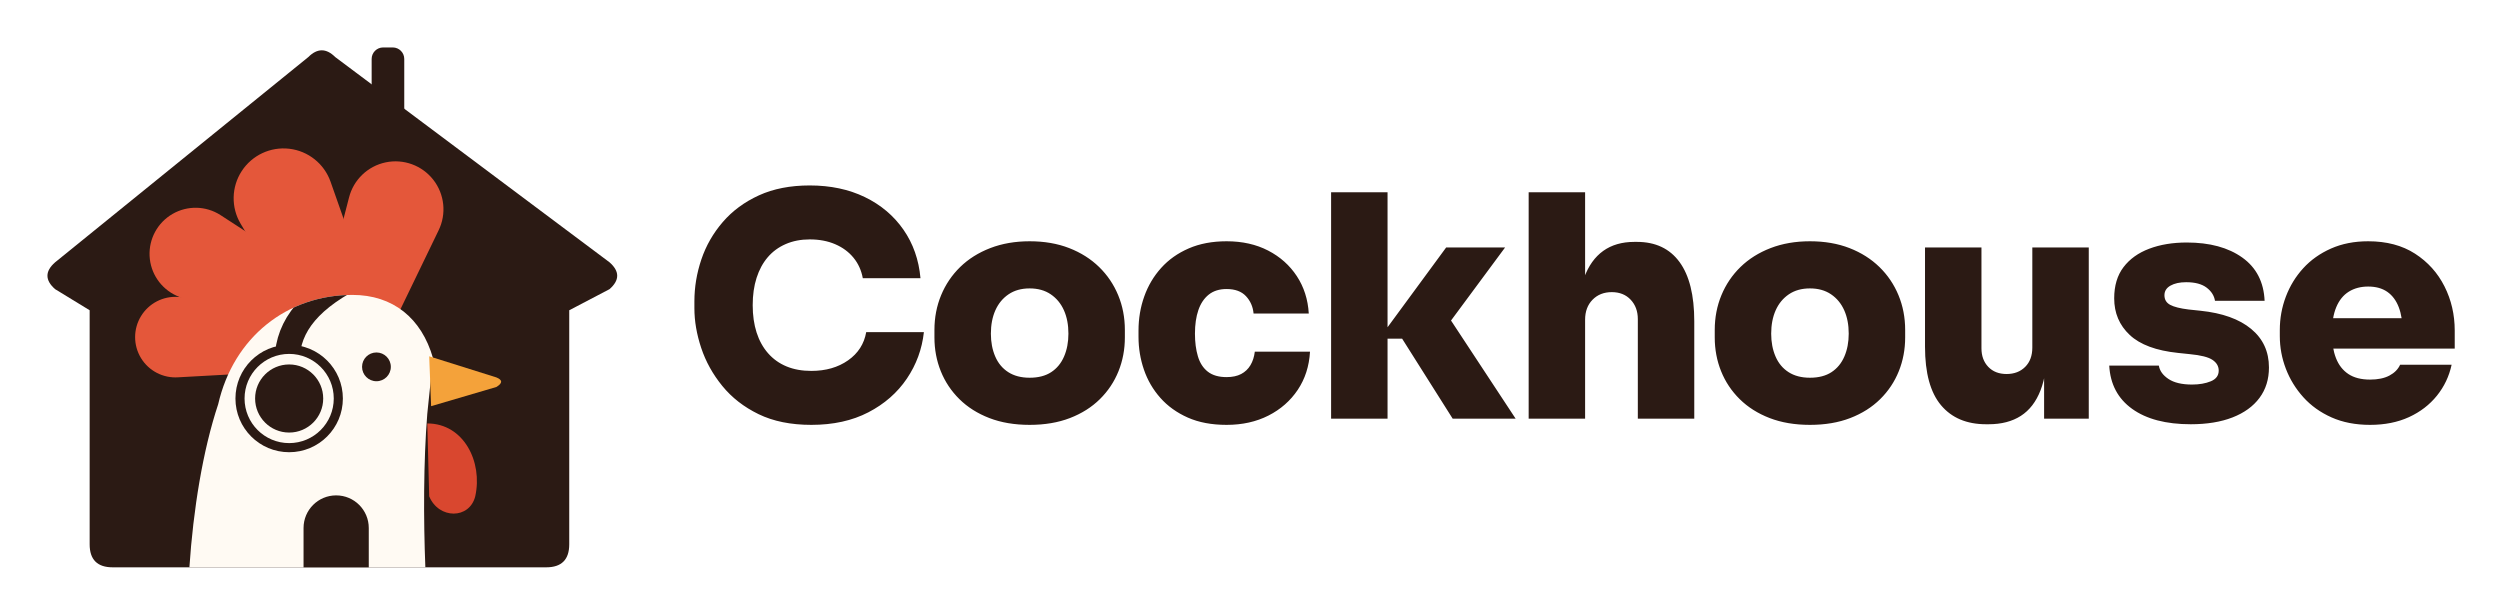
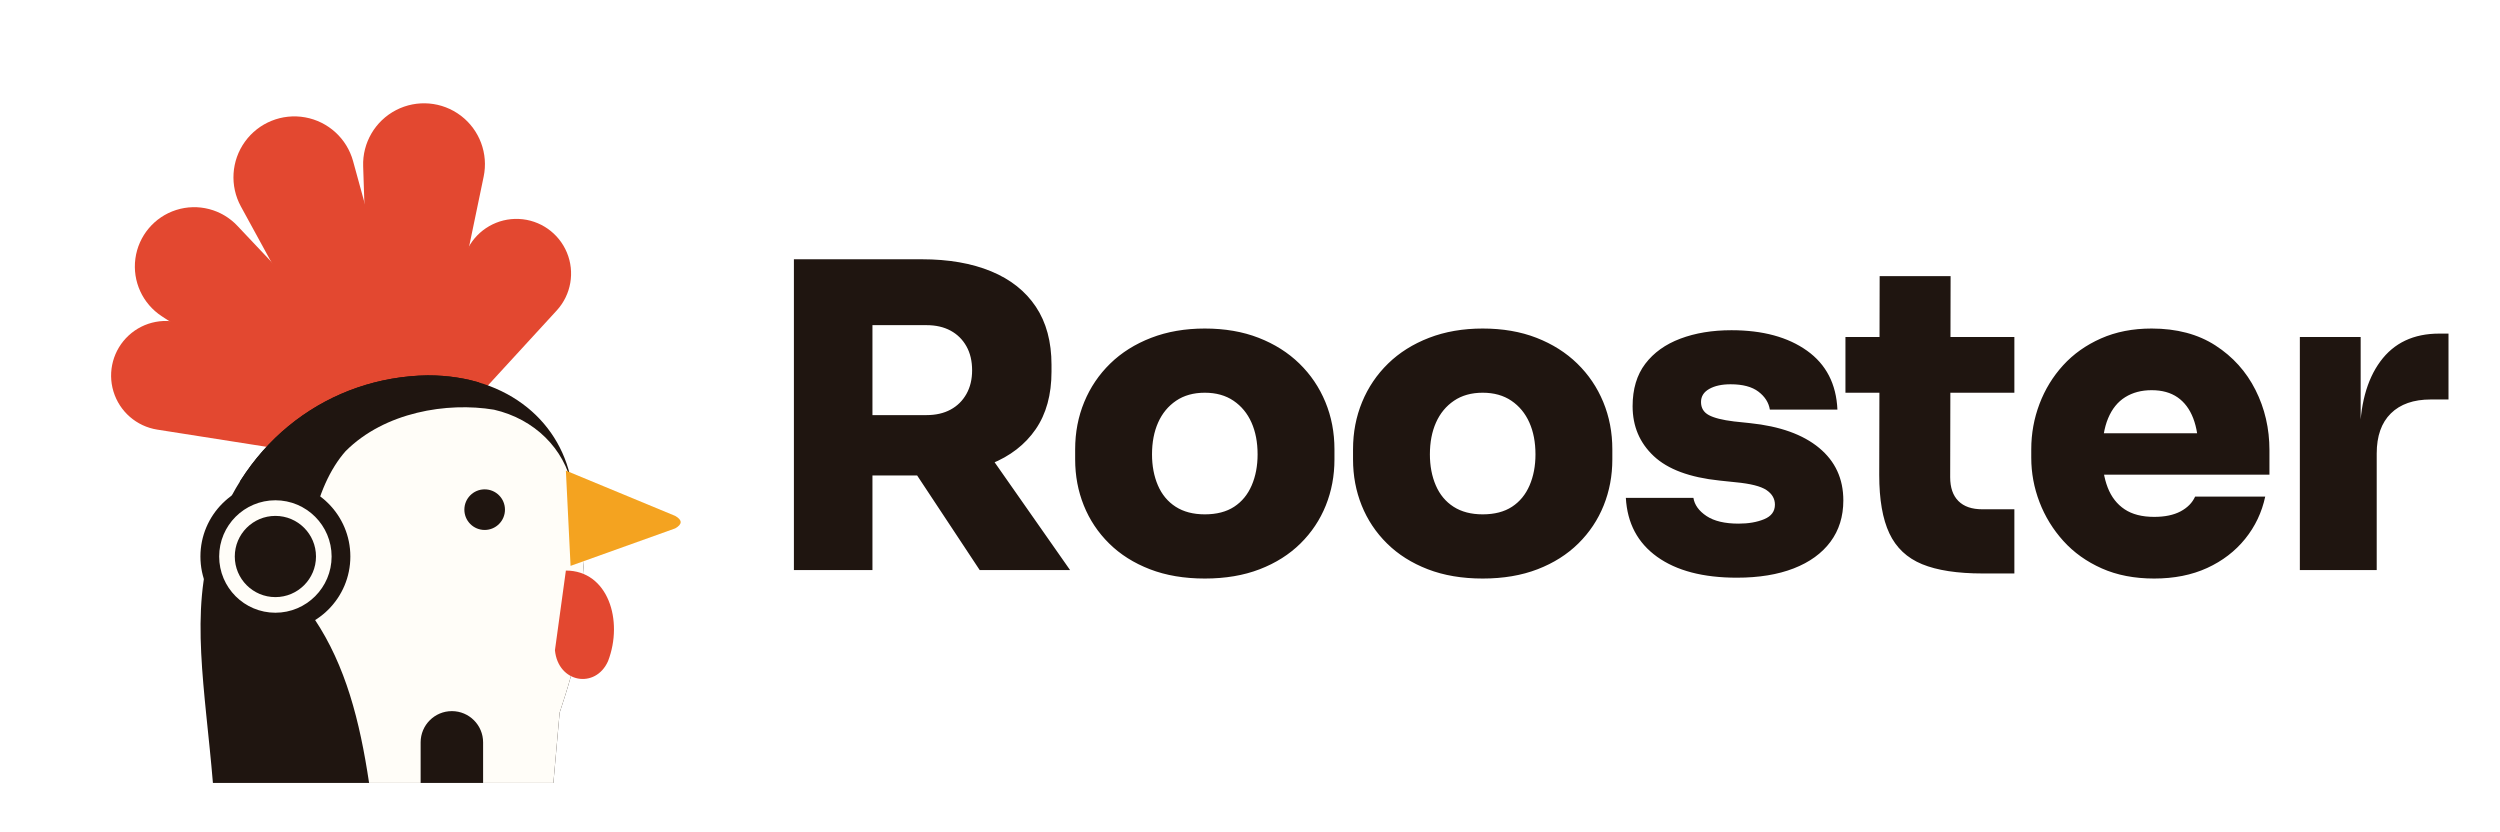
- <svg xmlns="http://www.w3.org/2000/svg" viewBox="-24 -24 1669.59 408">
-   <g transform="scale(0.64057) translate(0 -36)">
-     <g fill="#2B1A14">
-       <rect x="350" y="48" width="34" height="120" rx="12" />
+ <svg xmlns="http://www.w3.org/2000/svg" viewBox="-24 -24 1226.12 408">
+   <g transform="scale(0.38298) translate(-90 0)">
+     <g fill="#E34830">
+       <path d="M566.5 524.3 L740.5 334.7 A70 70 0 1 0 626.7 255.1 L508.1 483.4 A36 36 0 0 0 566.5 524.3 Z" />
+       <path d="M575.2 507.3 L646.7 163.6 A78 78 0 1 0 492.4 150.3 L504.0 501.2 A36 36 0 0 0 575.2 507.3 Z" />
+       <path d="M574.7 490.5 L479.5 143.7 A78 78 0 1 0 335.8 201.7 L508.4 517.3 A36 36 0 0 0 574.7 490.5 Z" />
+       <path d="M566.2 475.3 L331.5 226.7 A76 76 0 1 0 234.5 342.3 L520.2 530.1 A36 36 0 0 0 566.2 475.3 Z" />
+       <path d="M553.2 466.5 L265.2 353.2 A70 70 0 1 0 228.7 487.5 L534.4 535.6 A36 36 0 0 0 553.2 466.5 Z" />
    </g>
-     <path d="M284 58 Q298 44 312 58 L598 272 Q614 286 598 300 L556 322 V566 Q556 590 532 590 H80 Q56 590 56 566 V322 L20 300 Q4 286 20 272 Z" fill="#2B1A14" />
-     <g fill="#E4573A">
-       <path d="M358.4 365.7 L419.8 238.7 A50 50 0 1 0 326.4 204.5 L291.1 341.0 A36 36 0 0 0 358.4 365.7 Z" />
-       <path d="M360.0 338.1 L307.1 187.8 A52 52 0 1 0 213.4 231.8 L295.1 368.5 A36 36 0 0 0 360.0 338.1 Z" />
-       <path d="M344.5 321.5 L192.3 222.7 A48 48 0 1 0 146.5 306.8 L312.1 381.0 A34 34 0 0 0 344.5 321.5 Z" />
-       <path d="M327.8 318.0 L148.3 308.1 A42 42 0 1 0 148.3 391.9 L327.8 382.0 A32 32 0 0 0 327.8 318.0 Z" />
+     <path d="M300 940 C 290 820 270 720 300 630 C 340 500 450 420 575 418 C 680 418 748 480 760 560 L 772 640 C 784 720 764 790 744 850 L 736 940 Z" fill="#1F1510" />
+     <path d="M500 940 C 488 860 470 790 430 730 C 410 650 430 560 470 515 C 520 465 600 452 660 462 C 712 474 750 512 760 560 L 772 640 C 784 720 764 790 744 850 L 736 940 Z" fill="#FFFDF8" />
+     <clipPath id="band5">
+       <path d="M300 940 C 290 820 270 720 300 630 C 340 500 450 420 575 418 C 680 418 748 480 760 560 L 772 640 C 784 720 764 790 744 850 L 736 940 Z" />
+     </clipPath>
+     <path d="M360 560 C 380 470 480 405 640 400" fill="none" stroke="#1F1510" stroke-width="64" clip-path="url(#band5)" />
+     <circle cx="380" cy="650" r="96" fill="#1F1510" />
+     <circle cx="380" cy="650" r="62" fill="none" stroke="#FFFDF8" stroke-width="20" />
+     <path d="M566 940 V888 A40 40 0 0 1 646 888 V940 Z" fill="#1F1510" />
+     <g fill="#1F1510">
+       <circle cx="648" cy="590" r="26" />
    </g>
-     <path d="M160 590 C 164 530 174 468 190 420 C 206 350 262 306 330 306 C 372 306 402 330 414 372 L 408 430 C 404 480 404 540 406 590 Z" fill="#FFFAF3" />
-     <clipPath id="band7">
-       <path d="M160 590 C 164 530 174 468 190 420 C 206 350 262 306 330 306 C 372 306 402 330 414 372 L 408 430 C 404 480 404 540 406 590 Z" />
-     </clipPath>
-     <path d="M262 380 C 260 344 280 314 330 288" fill="none" stroke="#2B1A14" stroke-width="26" clip-path="url(#band7)" />
-     <circle cx="264" cy="414" r="56" fill="#2B1A14" />
-     <circle cx="264" cy="414" r="41" fill="none" stroke="#FFFAF3" stroke-width="11" />
-     <path d="M279 590 V549 A34 34 0 0 1 347 549 V590 Z" fill="#2B1A14" />
-     <g fill="#2B1A14">
-       <circle cx="355" cy="381" r="15" />
-     </g>
-     <path d="M410 370 L480 392 Q490 396 480 402 L412 422 Z" fill="#F4A23A" />
-     <path d="M408 440 C 446 440 466 480 458 516 C 452 540 420 540 410 516 Z" fill="#D9472F" />
+     <path d="M752 540 L892 598 Q906 606 892 614 L758 662 Z" fill="#F4A320" />
+     <path d="M752 668 C 806 668 826 732 806 784 C 790 820 742 812 738 770 Z" fill="#E34830" />
  </g>
-   <path transform="translate(431.87 255.60) scale(0.20712)" d="M415 20Q316 20 245.0 -14.5Q174 -49 128.0 -105.5Q82 -162 60.0 -228.0Q38 -294 38 -356V-378Q38 -447 60.5 -513.5Q83 -580 129.5 -634.0Q176 -688 246.0 -720.0Q316 -752 410 -752Q510 -752 587.5 -714.5Q665 -677 712.0 -609.5Q759 -542 767 -453H581Q574 -491 551.0 -519.0Q528 -547 492.0 -562.5Q456 -578 410 -578Q367 -578 332.5 -563.0Q298 -548 274.5 -520.5Q251 -493 238.5 -454.0Q226 -415 226 -366Q226 -317 238.5 -278.0Q251 -239 275.5 -211.0Q300 -183 335.0 -168.5Q370 -154 415 -154Q485 -154 533.5 -188.0Q582 -222 592 -279H778Q769 -197 723.0 -129.0Q677 -61 599.0 -20.5Q521 20 415 20ZM1119 20Q1046 20 989.0 -2.0Q932 -24 892.5 -63.0Q853 -102 832.5 -153.0Q812 -204 812 -262V-286Q812 -346 833.5 -398.0Q855 -450 895.0 -489.0Q935 -528 992.0 -550.0Q1049 -572 1119 -572Q1190 -572 1246.5 -550.0Q1303 -528 1343.0 -489.0Q1383 -450 1404.5 -398.0Q1426 -346 1426 -286V-262Q1426 -204 1405.5 -153.0Q1385 -102 1345.5 -63.0Q1306 -24 1249.0 -2.0Q1192 20 1119 20ZM1119 -132Q1161 -132 1188.5 -150.0Q1216 -168 1230.0 -200.5Q1244 -233 1244 -274Q1244 -317 1229.5 -349.5Q1215 -382 1187.0 -401.0Q1159 -420 1119 -420Q1079 -420 1051.0 -401.0Q1023 -382 1008.5 -349.5Q994 -317 994 -274Q994 -233 1008.0 -200.5Q1022 -168 1050.0 -150.0Q1078 -132 1119 -132ZM1754 20Q1682 20 1629.0 -3.5Q1576 -27 1540.5 -67.0Q1505 -107 1487.5 -158.0Q1470 -209 1470 -264V-284Q1470 -342 1488.5 -394.0Q1507 -446 1543.0 -486.0Q1579 -526 1632.0 -549.0Q1685 -572 1754 -572Q1830 -572 1888.0 -542.0Q1946 -512 1980.5 -459.5Q2015 -407 2019 -339H1841Q1838 -372 1816.5 -395.0Q1795 -418 1754 -418Q1719 -418 1696.5 -400.0Q1674 -382 1663.0 -350.0Q1652 -318 1652 -274Q1652 -233 1661.5 -201.0Q1671 -169 1693.5 -151.5Q1716 -134 1754 -134Q1782 -134 1801.0 -144.0Q1820 -154 1831.0 -172.5Q1842 -191 1845 -216H2023Q2019 -146 1983.5 -93.0Q1948 -40 1889.0 -10.0Q1830 20 1754 20ZM2483 0 2320 -258H2246L2462 -552H2652L2447 -275V-363L2686 0ZM2091 0V-730H2273V0ZM2728 0V-730H2910V-314H2886Q2886 -398 2907.0 -455.0Q2928 -512 2968.5 -541.0Q3009 -570 3069 -570H3077Q3167 -570 3214.5 -505.0Q3262 -440 3262 -314V0H3080V-321Q3080 -359 3057.0 -383.5Q3034 -408 2996 -408Q2958 -408 2934.0 -383.5Q2910 -359 2910 -319V0ZM3635 20Q3562 20 3505.0 -2.0Q3448 -24 3408.5 -63.0Q3369 -102 3348.5 -153.0Q3328 -204 3328 -262V-286Q3328 -346 3349.5 -398.0Q3371 -450 3411.0 -489.0Q3451 -528 3508.0 -550.0Q3565 -572 3635 -572Q3706 -572 3762.5 -550.0Q3819 -528 3859.0 -489.0Q3899 -450 3920.5 -398.0Q3942 -346 3942 -286V-262Q3942 -204 3921.5 -153.0Q3901 -102 3861.5 -63.0Q3822 -24 3765.0 -2.0Q3708 20 3635 20ZM3635 -132Q3677 -132 3704.5 -150.0Q3732 -168 3746.0 -200.5Q3760 -233 3760 -274Q3760 -317 3745.5 -349.5Q3731 -382 3703.0 -401.0Q3675 -420 3635 -420Q3595 -420 3567.0 -401.0Q3539 -382 3524.5 -349.5Q3510 -317 3510 -274Q3510 -233 3524.0 -200.5Q3538 -168 3566.0 -150.0Q3594 -132 3635 -132ZM4203 18Q4109 18 4057.5 -43.5Q4006 -105 4006 -232V-552H4188V-227Q4188 -190 4210.0 -167.0Q4232 -144 4269 -144Q4306 -144 4329.0 -167.0Q4352 -190 4352 -229V-552H4534V0H4390V-232H4400Q4400 -147 4378.5 -91.5Q4357 -36 4315.0 -9.0Q4273 18 4211 18ZM4863 18Q4743 18 4674.0 -31.5Q4605 -81 4600 -171H4760Q4764 -146 4791.0 -128.0Q4818 -110 4867 -110Q4902 -110 4927.5 -120.5Q4953 -131 4953 -155Q4953 -176 4933.0 -189.5Q4913 -203 4860 -208L4822 -212Q4716 -223 4666.0 -270.0Q4616 -317 4616 -388Q4616 -449 4646.0 -488.5Q4676 -528 4729.0 -548.0Q4782 -568 4850 -568Q4961 -568 5029.0 -519.5Q5097 -471 5101 -380H4941Q4937 -405 4914.0 -422.5Q4891 -440 4848 -440Q4817 -440 4797.5 -429.0Q4778 -418 4778 -398Q4778 -377 4796.5 -367.0Q4815 -357 4856 -352L4894 -348Q5000 -337 5057.5 -289.5Q5115 -242 5115 -165Q5115 -108 5084.5 -67.0Q5054 -26 4997.5 -4.0Q4941 18 4863 18ZM5441 20Q5371 20 5317.0 -4.0Q5263 -28 5226.0 -69.0Q5189 -110 5169.5 -161.0Q5150 -212 5150 -266V-286Q5150 -342 5169.5 -393.5Q5189 -445 5225.5 -485.0Q5262 -525 5315.0 -548.5Q5368 -572 5435 -572Q5524 -572 5586.0 -532.0Q5648 -492 5681.0 -426.5Q5714 -361 5714 -284V-226H5226V-324H5609L5546 -280Q5546 -327 5533.5 -359.5Q5521 -392 5496.5 -409.0Q5472 -426 5435 -426Q5399 -426 5372.5 -409.5Q5346 -393 5332.0 -359.5Q5318 -326 5318 -275Q5318 -229 5331.0 -195.5Q5344 -162 5371.0 -144.0Q5398 -126 5441 -126Q5479 -126 5503.5 -139.0Q5528 -152 5538 -174H5704Q5692 -118 5656.5 -74.0Q5621 -30 5566.5 -5.0Q5512 20 5441 20Z" fill="#2B1A14" />
+   <path transform="translate(350.04 255.60) scale(0.20712)" d="M74 0V-736H260V0ZM514 0 309 -310H511L728 0ZM213 -224V-367H388Q421 -367 445.0 -380.0Q469 -393 482.5 -417.0Q496 -441 496 -473Q496 -506 482.5 -530.0Q469 -554 445.0 -567.0Q421 -580 388 -580H213V-736H377Q472 -736 541.0 -707.5Q610 -679 647.0 -623.5Q684 -568 684 -486V-470Q684 -388 646.5 -333.5Q609 -279 540.5 -251.5Q472 -224 377 -224ZM1047 20Q974 20 917.0 -2.0Q860 -24 820.5 -63.0Q781 -102 760.5 -153.0Q740 -204 740 -262V-286Q740 -346 761.5 -398.0Q783 -450 823.0 -489.0Q863 -528 920.0 -550.0Q977 -572 1047 -572Q1118 -572 1174.5 -550.0Q1231 -528 1271.0 -489.0Q1311 -450 1332.5 -398.0Q1354 -346 1354 -286V-262Q1354 -204 1333.5 -153.0Q1313 -102 1273.5 -63.0Q1234 -24 1177.0 -2.0Q1120 20 1047 20ZM1047 -132Q1089 -132 1116.5 -150.0Q1144 -168 1158.0 -200.5Q1172 -233 1172 -274Q1172 -317 1157.5 -349.5Q1143 -382 1115.0 -401.0Q1087 -420 1047 -420Q1007 -420 979.0 -401.0Q951 -382 936.5 -349.5Q922 -317 922 -274Q922 -233 936.0 -200.5Q950 -168 978.0 -150.0Q1006 -132 1047 -132ZM1705 20Q1632 20 1575.0 -2.0Q1518 -24 1478.5 -63.0Q1439 -102 1418.5 -153.0Q1398 -204 1398 -262V-286Q1398 -346 1419.5 -398.0Q1441 -450 1481.0 -489.0Q1521 -528 1578.0 -550.0Q1635 -572 1705 -572Q1776 -572 1832.5 -550.0Q1889 -528 1929.0 -489.0Q1969 -450 1990.5 -398.0Q2012 -346 2012 -286V-262Q2012 -204 1991.5 -153.0Q1971 -102 1931.5 -63.0Q1892 -24 1835.0 -2.0Q1778 20 1705 20ZM1705 -132Q1747 -132 1774.5 -150.0Q1802 -168 1816.0 -200.5Q1830 -233 1830 -274Q1830 -317 1815.5 -349.5Q1801 -382 1773.0 -401.0Q1745 -420 1705 -420Q1665 -420 1637.0 -401.0Q1609 -382 1594.5 -349.5Q1580 -317 1580 -274Q1580 -233 1594.0 -200.5Q1608 -168 1636.0 -150.0Q1664 -132 1705 -132ZM2307 18Q2187 18 2118.0 -31.5Q2049 -81 2044 -171H2204Q2208 -146 2235.0 -128.0Q2262 -110 2311 -110Q2346 -110 2371.5 -120.5Q2397 -131 2397 -155Q2397 -176 2377.0 -189.5Q2357 -203 2304 -208L2266 -212Q2160 -223 2110.0 -270.0Q2060 -317 2060 -388Q2060 -449 2090.0 -488.5Q2120 -528 2173.0 -548.0Q2226 -568 2294 -568Q2405 -568 2473.0 -519.5Q2541 -471 2545 -380H2385Q2381 -405 2358.0 -422.5Q2335 -440 2292 -440Q2261 -440 2241.5 -429.0Q2222 -418 2222 -398Q2222 -377 2240.5 -367.0Q2259 -357 2300 -352L2338 -348Q2444 -337 2501.5 -289.5Q2559 -242 2559 -165Q2559 -108 2528.5 -67.0Q2498 -26 2441.5 -4.0Q2385 18 2307 18ZM2889 8Q2799 8 2745.5 -14.0Q2692 -36 2668.0 -87.0Q2644 -138 2644 -225L2645 -696H2813L2812 -220Q2812 -183 2831.5 -163.5Q2851 -144 2888 -144H2964V8ZM2564 -420V-552H2964V-420ZM3295 20Q3225 20 3171.0 -4.0Q3117 -28 3080.0 -69.0Q3043 -110 3023.5 -161.0Q3004 -212 3004 -266V-286Q3004 -342 3023.5 -393.5Q3043 -445 3079.5 -485.0Q3116 -525 3169.0 -548.5Q3222 -572 3289 -572Q3378 -572 3440.0 -532.0Q3502 -492 3535.0 -426.5Q3568 -361 3568 -284V-226H3080V-324H3463L3400 -280Q3400 -327 3387.5 -359.5Q3375 -392 3350.5 -409.0Q3326 -426 3289 -426Q3253 -426 3226.5 -409.5Q3200 -393 3186.0 -359.5Q3172 -326 3172 -275Q3172 -229 3185.0 -195.5Q3198 -162 3225.0 -144.0Q3252 -126 3295 -126Q3333 -126 3357.5 -139.0Q3382 -152 3392 -174H3558Q3546 -118 3510.5 -74.0Q3475 -30 3420.5 -5.0Q3366 20 3295 20ZM3640 0V-552H3784V-312H3782Q3782 -428 3830.5 -494.0Q3879 -560 3970 -560H3992V-404H3950Q3889 -404 3855.5 -371.0Q3822 -338 3822 -276V0Z" fill="#1F1510" />
</svg>
